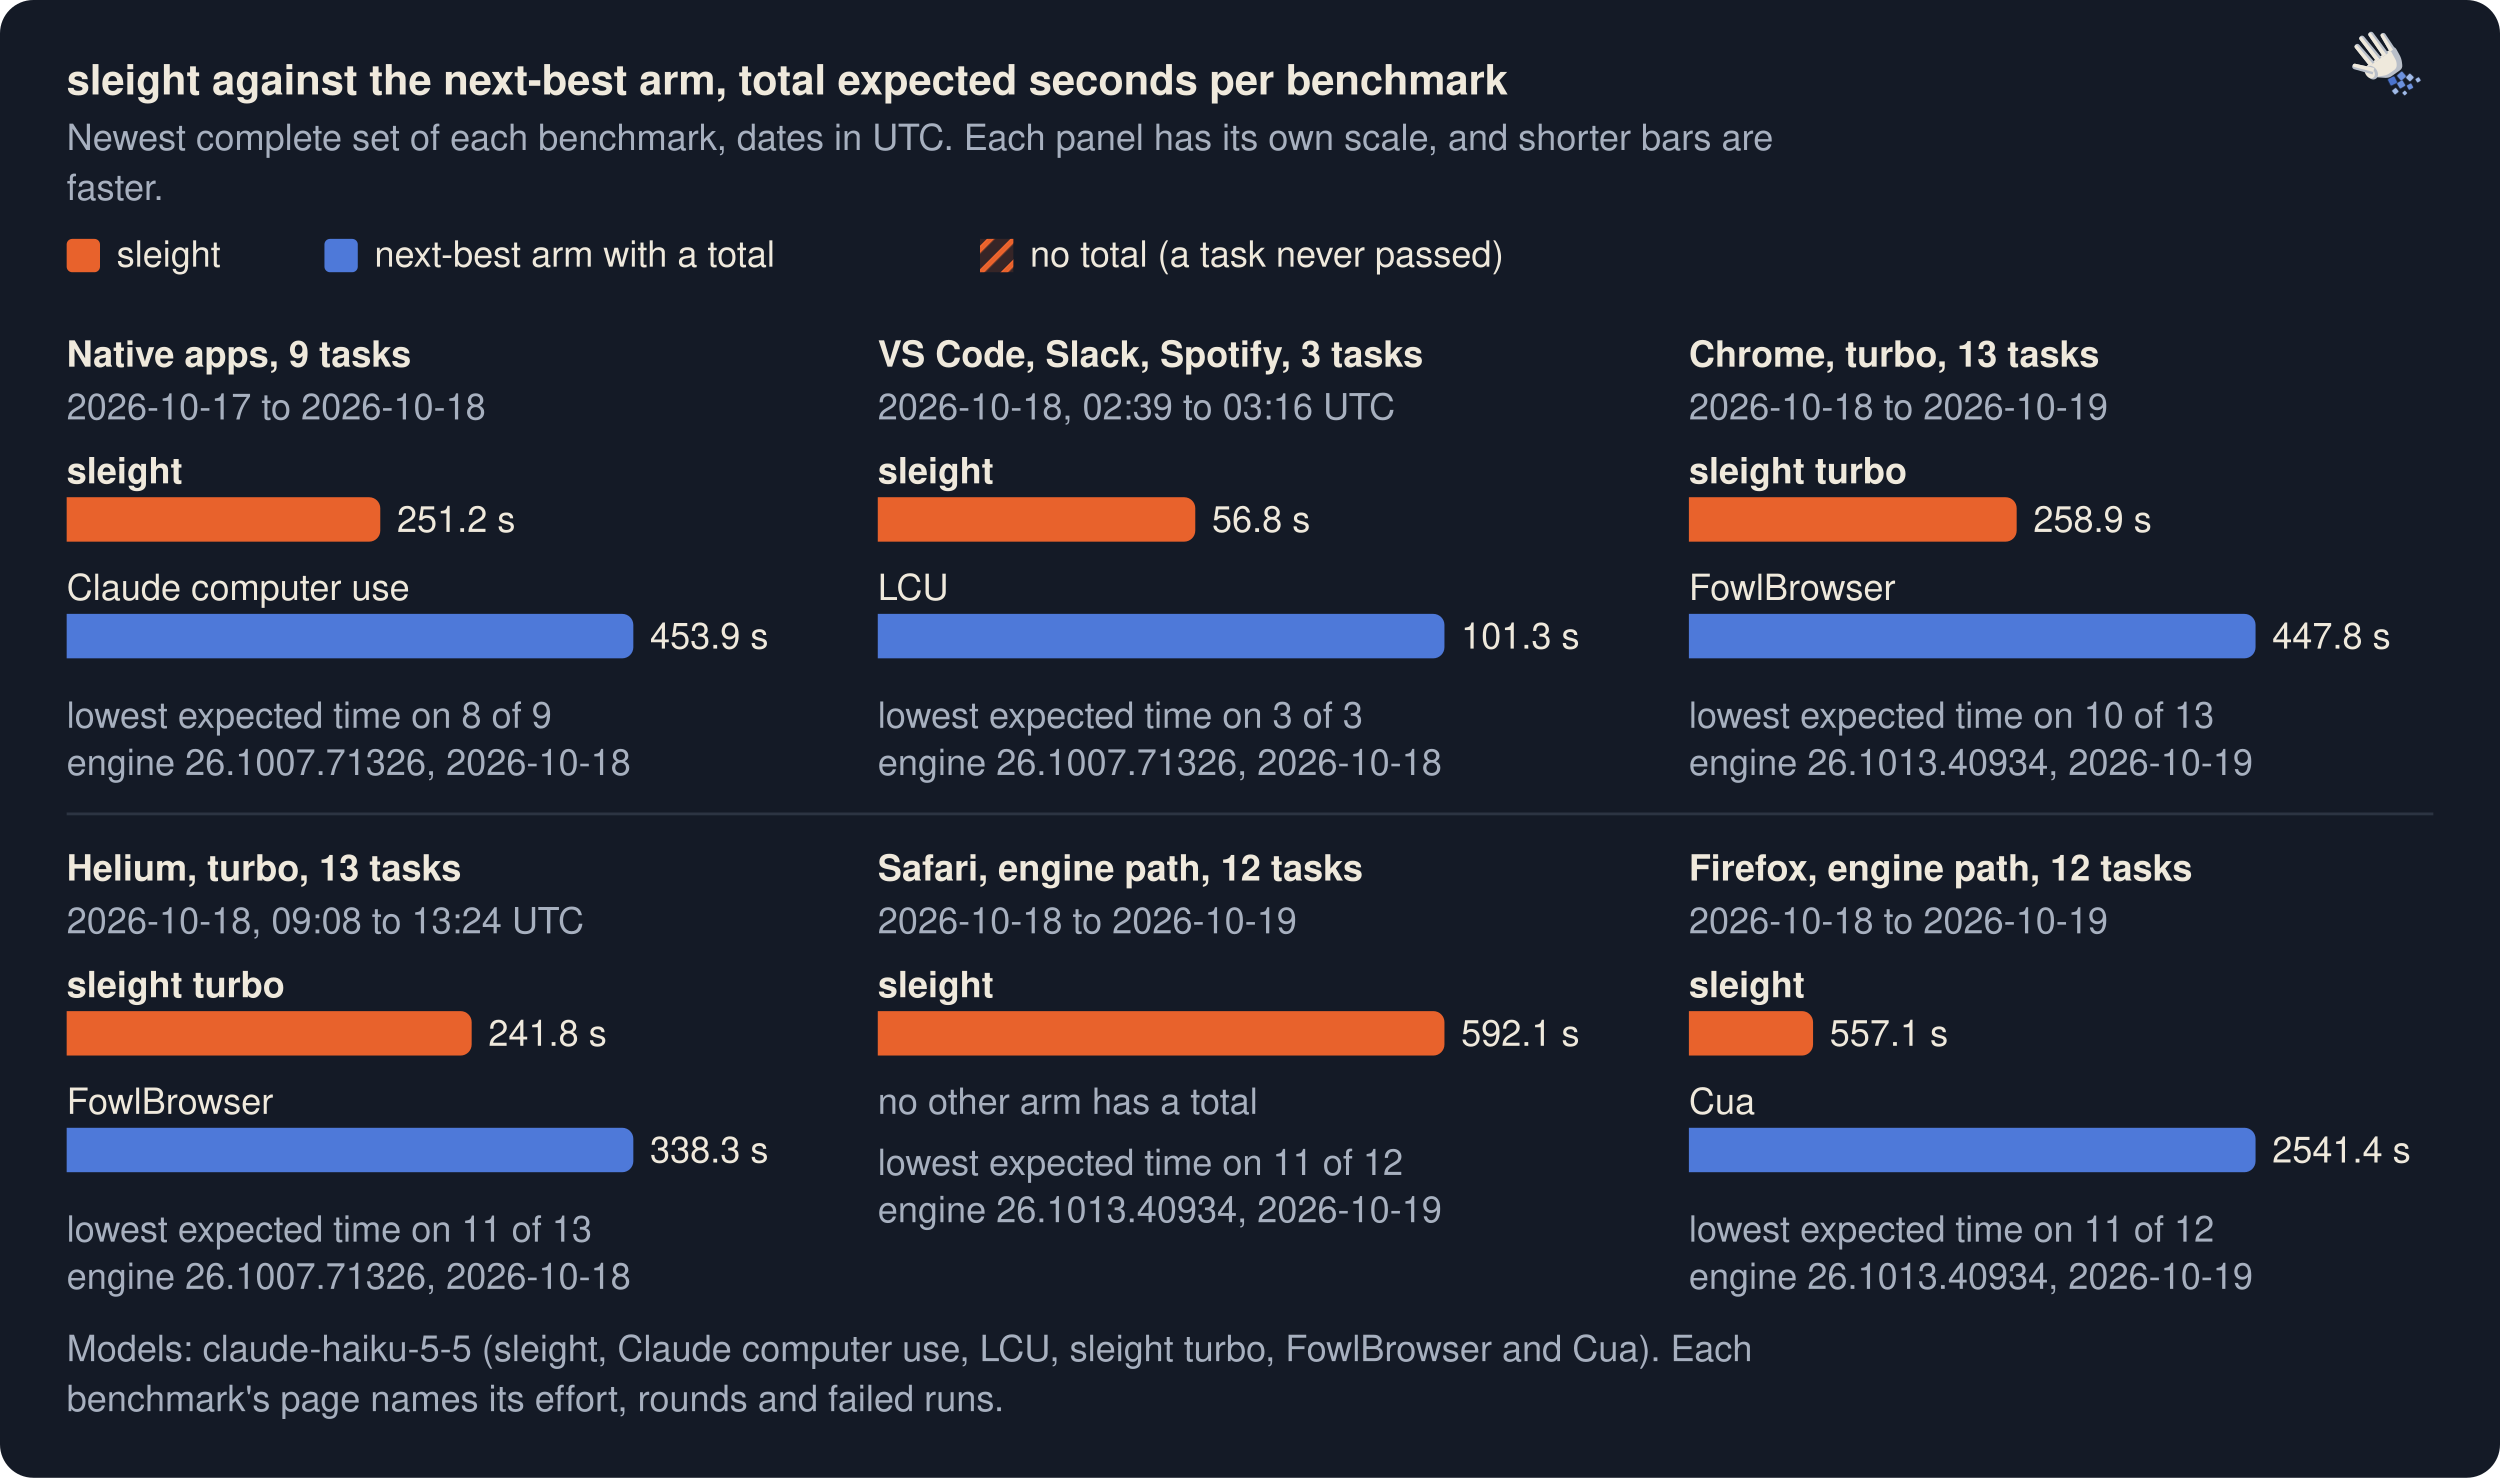
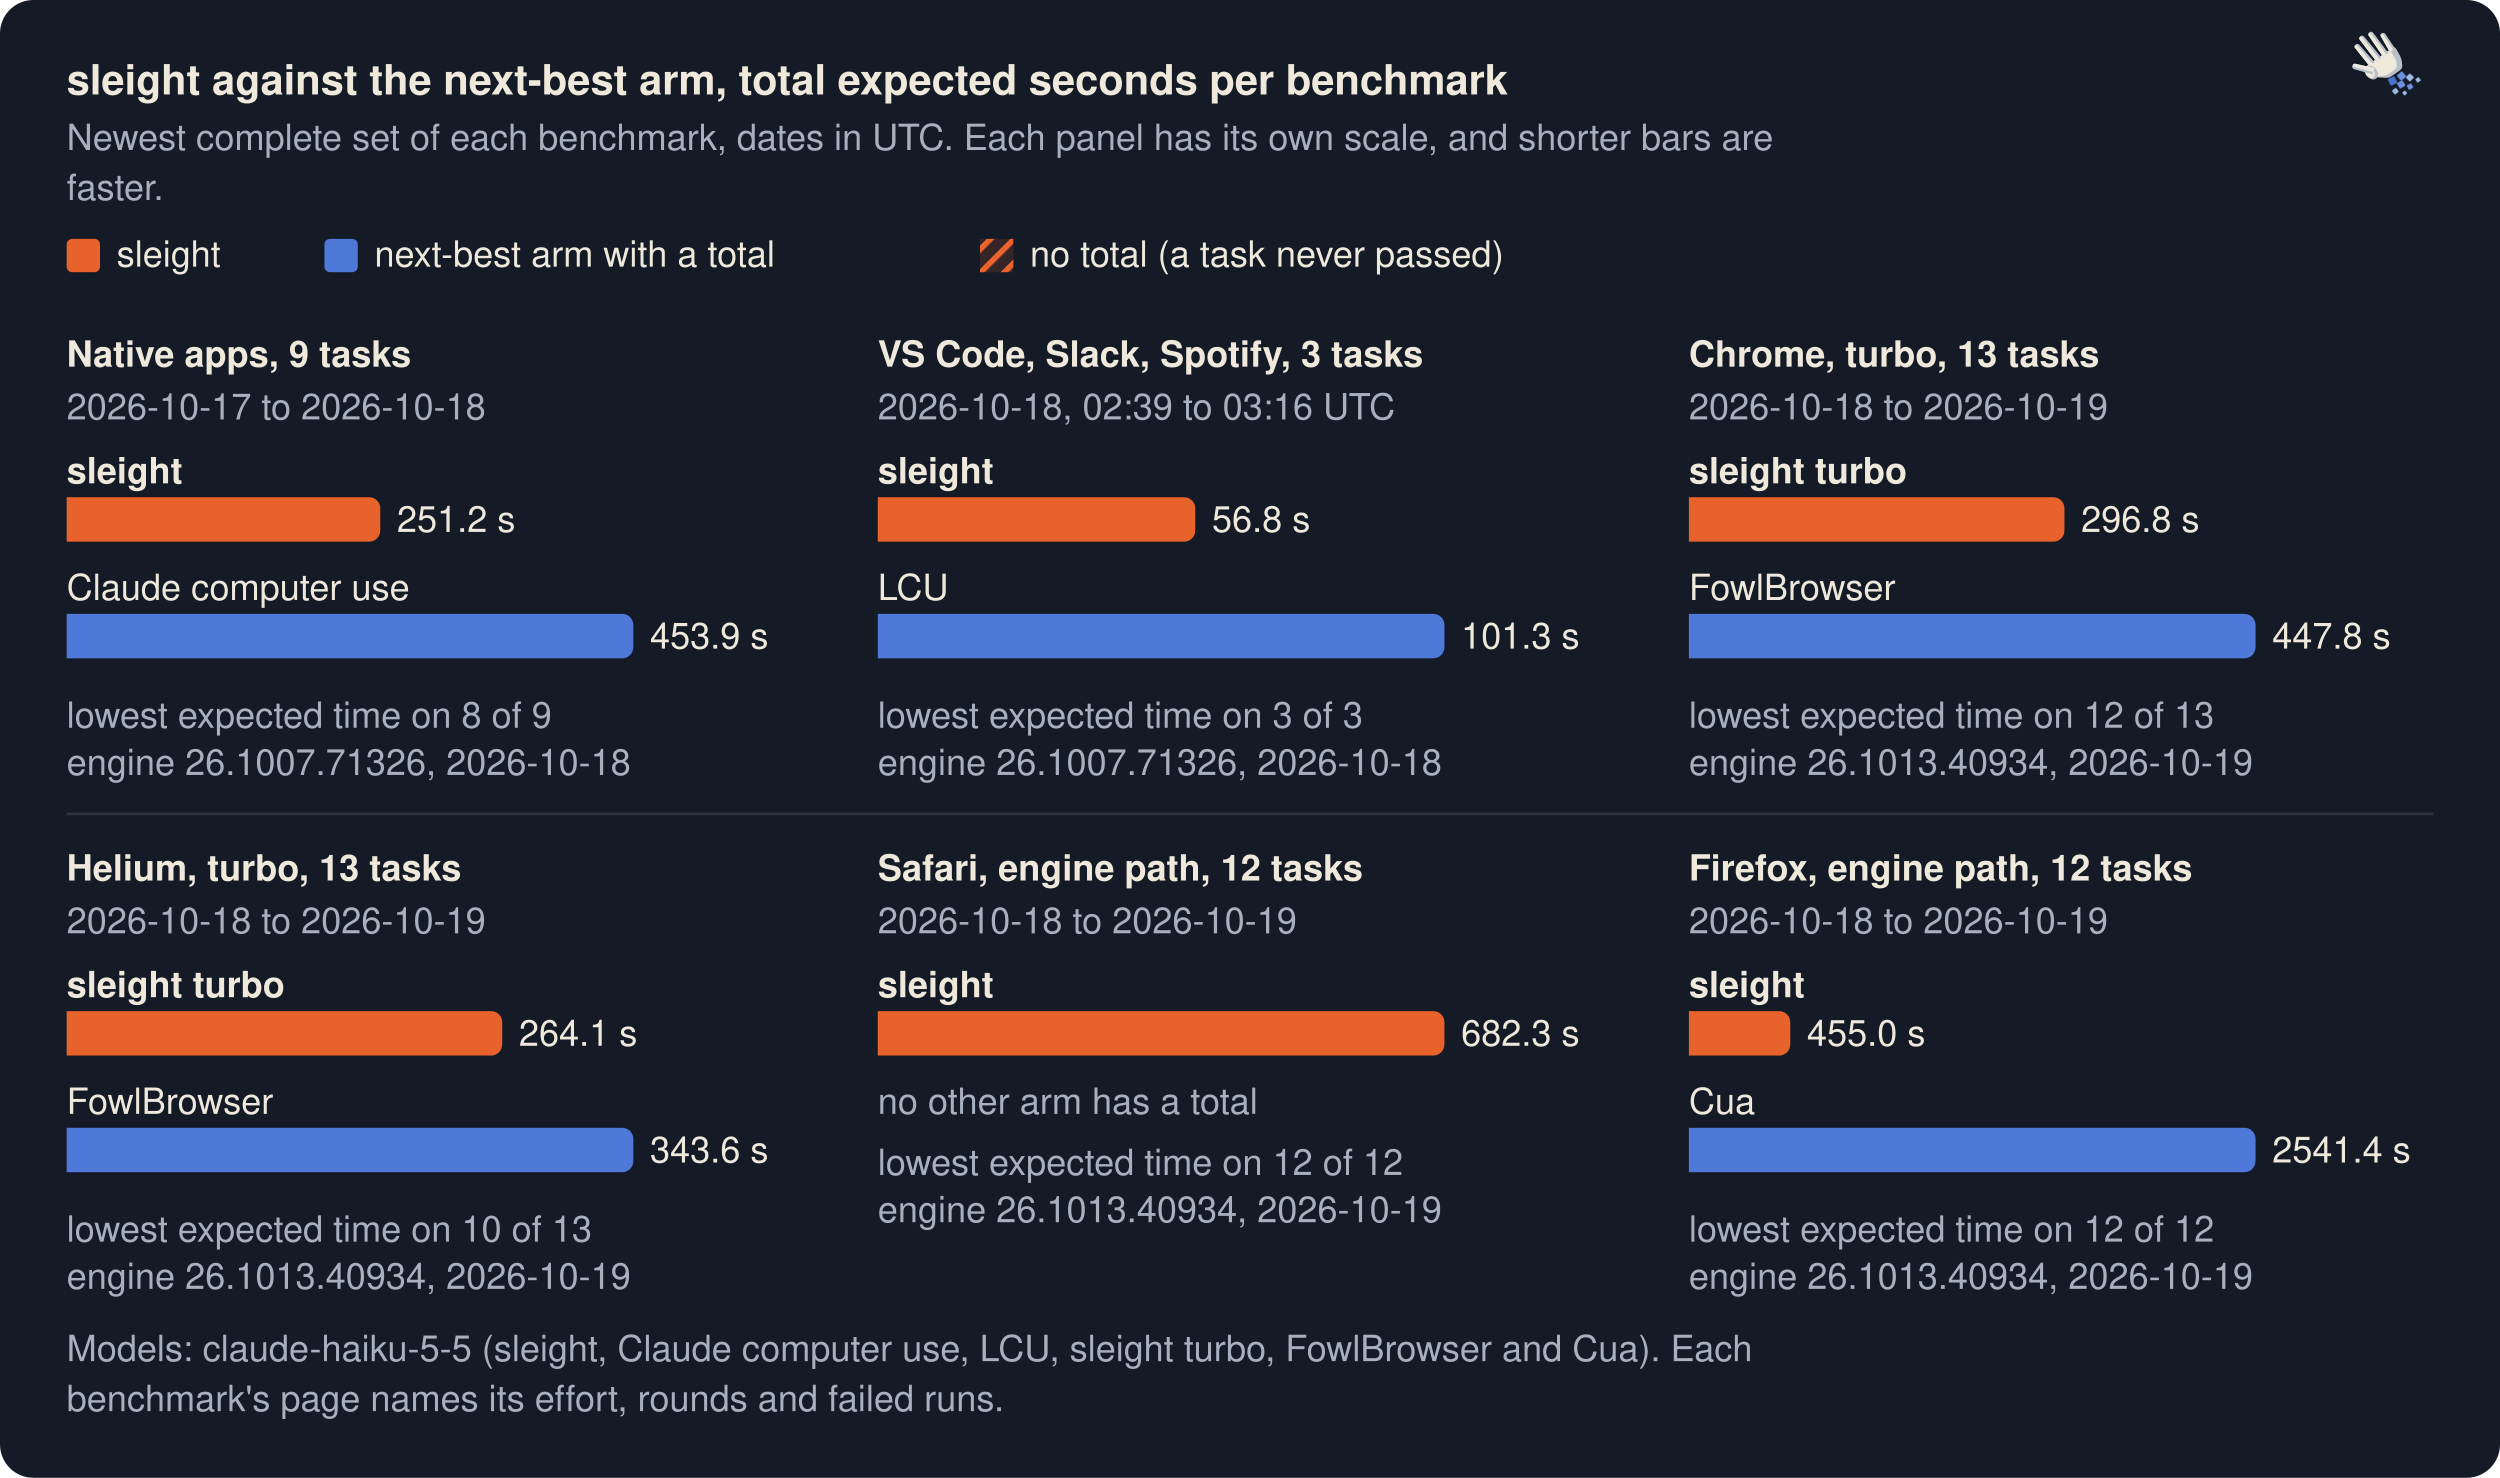
<svg xmlns="http://www.w3.org/2000/svg" viewBox="0 0 900 532" width="900" height="532" role="img" aria-labelledby="title desc">
  <style>
.bg{fill:#141A26}
text{font-family:-apple-system,"Segoe UI",Helvetica,Arial,sans-serif;font-size:13px;fill:#EFE9DC}
.t{font-size:15px;font-weight:600}
.b{font-weight:600}
.m{fill:#A7B0BF}
.g{stroke:#2C3442;stroke-width:1;fill:none}
.me{fill:#E8622C}
.ot{fill:#4E79D9}
.sl{fill:#9AA6B8}
.hme{stroke:#E8622C}
.hot{stroke:#4E79D9}
.hsl{stroke:#9AA6B8}
</style>
  <defs>
    <pattern id="h-me" width="6" height="6" patternUnits="userSpaceOnUse" patternTransform="rotate(45)">
      <line class="hme" x1="1" y1="0" x2="1" y2="6" stroke-width="2" />
    </pattern>
    <pattern id="h-ot" width="6" height="6" patternUnits="userSpaceOnUse" patternTransform="rotate(45)">
      <line class="hot" x1="1" y1="0" x2="1" y2="6" stroke-width="2" />
    </pattern>
    <pattern id="h-sl" width="6" height="6" patternUnits="userSpaceOnUse" patternTransform="rotate(45)">
      <line class="hsl" x1="1" y1="0" x2="1" y2="6" stroke-width="2" />
    </pattern>
  </defs>
  <rect class="bg" width="900" height="532" rx="12" />
  <text x="24" y="34" class="t">sleight against the next-best arm, total expected seconds per benchmark</text>
  <text x="24" y="54" class="m">Newest complete set of each benchmark, dates in UTC. Each panel has its own scale, and shorter bars are</text>
  <text x="24" y="72" class="m">faster.</text>
  <g transform="translate(840 8) scale(0.8)">
    <g transform="translate(0.6 0.6)">
      <g transform="translate(10 10) rotate(-35)">
        <g fill="#141A26" stroke="#141A26" fill-opacity="0.08" stroke-opacity="0.08" stroke-width="3" stroke-linejoin="round">
          <path d="M-2 12.39 Q-2.2 10.8 -0.6 10.8 L12.4 10.8 Q14 10.8 13.82 12.39 L13.48 15.41 Q13.3 17 12.56 18.42 L11.94 19.58 Q11.2 21 9.6 21 L5.2 21 Q3.6 21 2.35 20 L-0.15 18 Q-1.4 17 -1.6 15.41 Z" />
          <path d="M-3.8 14.6 A2.5 3.3 0 1 0 1.2 14.6 A2.5 3.3 0 1 0 -3.8 14.6 Z" />
          <path d="M0.83 13.52 L-5.04 7.13 A1.25 1.25 0 0 0 -6.93 8.76 L-1.43 15.48 Z" />
          <path d="M2.44 11.48 L1.3 1.09 A1.2 1.2 0 0 0 -1.09 1.3 L-0.44 11.72 Z" />
          <path d="M6.15 11.51 L5.17 -0.67 A1.2 1.2 0 0 0 2.77 -0.53 L3.25 11.69 Z" />
          <path d="M9.85 11.59 L9.51 0.29 A1.2 1.2 0 0 0 7.11 0.31 L6.95 11.61 Z" />
          <path d="M13.5 11.68 L13.68 3.81 A1.15 1.15 0 0 0 11.39 3.68 L10.7 11.52 Z" />
        </g>
        <g fill="#141A26" stroke="#141A26" fill-opacity="0.12" stroke-opacity="0.12" stroke-width="1.8" stroke-linejoin="round">
          <path d="M-2 12.39 Q-2.2 10.8 -0.6 10.8 L12.4 10.8 Q14 10.8 13.82 12.39 L13.48 15.41 Q13.3 17 12.56 18.42 L11.94 19.58 Q11.2 21 9.6 21 L5.2 21 Q3.6 21 2.35 20 L-0.15 18 Q-1.4 17 -1.6 15.41 Z" />
          <path d="M-3.8 14.6 A2.5 3.3 0 1 0 1.2 14.6 A2.5 3.3 0 1 0 -3.8 14.6 Z" />
          <path d="M0.83 13.52 L-5.04 7.13 A1.25 1.25 0 0 0 -6.93 8.76 L-1.43 15.48 Z" />
          <path d="M2.44 11.48 L1.3 1.09 A1.2 1.2 0 0 0 -1.09 1.3 L-0.44 11.72 Z" />
          <path d="M6.15 11.51 L5.17 -0.67 A1.2 1.2 0 0 0 2.77 -0.53 L3.25 11.69 Z" />
          <path d="M9.85 11.59 L9.51 0.29 A1.2 1.2 0 0 0 7.11 0.31 L6.95 11.61 Z" />
          <path d="M13.5 11.68 L13.68 3.81 A1.15 1.15 0 0 0 11.39 3.68 L10.7 11.52 Z" />
        </g>
        <g fill="#141A26" stroke="#141A26" fill-opacity="0.2" stroke-opacity="0.2" stroke-width="0.8" stroke-linejoin="round">
          <path d="M-2 12.39 Q-2.2 10.8 -0.6 10.8 L12.4 10.8 Q14 10.8 13.82 12.39 L13.48 15.41 Q13.3 17 12.56 18.42 L11.94 19.58 Q11.2 21 9.6 21 L5.2 21 Q3.6 21 2.35 20 L-0.15 18 Q-1.4 17 -1.6 15.41 Z" />
          <path d="M-3.8 14.6 A2.5 3.3 0 1 0 1.2 14.6 A2.5 3.3 0 1 0 -3.8 14.6 Z" />
          <path d="M0.83 13.52 L-5.04 7.13 A1.25 1.25 0 0 0 -6.93 8.76 L-1.43 15.48 Z" />
          <path d="M2.44 11.48 L1.3 1.09 A1.2 1.2 0 0 0 -1.09 1.3 L-0.44 11.72 Z" />
          <path d="M6.15 11.51 L5.17 -0.67 A1.2 1.2 0 0 0 2.77 -0.53 L3.25 11.69 Z" />
          <path d="M9.85 11.59 L9.51 0.29 A1.2 1.2 0 0 0 7.11 0.31 L6.95 11.61 Z" />
          <path d="M13.5 11.68 L13.68 3.81 A1.15 1.15 0 0 0 11.39 3.68 L10.7 11.52 Z" />
        </g>
      </g>
    </g>
    <g transform="translate(10 10) rotate(-35)">
      <rect x="-1.95" y="-1.95" width="3.9" height="3.9" rx="0.62" fill="#4E79D9" fill-opacity="0.2" transform="translate(4.2 23) rotate(8)" />
      <rect x="-1.6" y="-1.6" width="3.2" height="3.2" rx="0.51" fill="#4E79D9" fill-opacity="0.92" transform="translate(4.2 23) rotate(8)" />
      <rect x="-1.83" y="-1.83" width="3.66" height="3.66" rx="0.59" fill="#7299EA" fill-opacity="0.2" transform="translate(8.8 23.5) rotate(-6)" />
      <rect x="-1.5" y="-1.5" width="3" height="3" rx="0.48" fill="#7299EA" fill-opacity="0.92" transform="translate(8.8 23.5) rotate(-6)" />
      <rect x="-1.71" y="-1.71" width="3.42" height="3.42" rx="0.55" fill="#7299EA" fill-opacity="0.2" transform="translate(6.5 26.5) rotate(4)" />
      <rect x="-1.4" y="-1.4" width="2.8" height="2.8" rx="0.45" fill="#7299EA" fill-opacity="0.92" transform="translate(6.5 26.5) rotate(4)" />
      <rect x="-1.59" y="-1.59" width="3.17" height="3.17" rx="0.51" fill="#A9C4F5" fill-opacity="0.2" transform="translate(11.5 26.2) rotate(-11)" />
      <rect x="-1.3" y="-1.3" width="2.6" height="2.6" rx="0.42" fill="#A9C4F5" fill-opacity="0.92" transform="translate(11.5 26.2) rotate(-11)" />
      <rect x="-1.34" y="-1.34" width="2.68" height="2.68" rx="0.43" fill="#A9C4F5" fill-opacity="0.2" transform="translate(2.6 27.5) rotate(-4)" />
      <rect x="-1.1" y="-1.1" width="2.2" height="2.2" rx="0.35" fill="#A9C4F5" fill-opacity="0.92" transform="translate(2.6 27.5) rotate(-4)" />
      <rect x="-1.34" y="-1.34" width="2.68" height="2.68" rx="0.43" fill="#7299EA" fill-opacity="0.2" transform="translate(9.2 29.6) rotate(7)" />
      <rect x="-1.1" y="-1.1" width="2.2" height="2.2" rx="0.35" fill="#7299EA" fill-opacity="0.92" transform="translate(9.2 29.6) rotate(7)" />
      <rect x="-1.1" y="-1.1" width="2.2" height="2.2" rx="0.35" fill="#A9C4F5" fill-opacity="0.2" transform="translate(13.9 29.2) rotate(3)" />
      <rect x="-0.9" y="-0.9" width="1.8" height="1.8" rx="0.29" fill="#A9C4F5" fill-opacity="0.92" transform="translate(13.9 29.2) rotate(3)" />
      <rect x="-0.98" y="-0.98" width="1.95" height="1.95" rx="0.31" fill="#A9C4F5" fill-opacity="0.2" transform="translate(5.6 30.6) rotate(-8)" />
      <rect x="-0.8" y="-0.8" width="1.6" height="1.6" rx="0.26" fill="#A9C4F5" fill-opacity="0.92" transform="translate(5.6 30.6) rotate(-8)" />
    </g>
    <g transform="translate(10 10) rotate(-35)">
      <path d="M-2 12.39 Q-2.2 10.8 -0.6 10.8 L12.4 10.8 Q14 10.8 13.82 12.39 L13.48 15.41 Q13.3 17 12.56 18.42 L11.94 19.58 Q11.2 21 9.6 21 L5.2 21 Q3.6 21 2.35 20 L-0.15 18 Q-1.4 17 -1.6 15.41 Z" fill="#B9BFC9" />
      <path d="M-2.02 12.19 Q-2.2 10.8 -0.8 10.8 L10 10.8 Q11.4 10.8 11.24 12.19 L10.86 15.61 Q10.7 17 9.89 18.14 L9.81 18.26 Q9 19.4 7.6 19.4 L5 19.4 Q3.6 19.4 2.34 18.79 L-0.14 17.61 Q-1.4 17 -1.58 15.61 Z" fill="#EFE9DC" />
      <path d="M-3.8 14.6 A2.5 3.3 0 1 0 1.2 14.6 A2.5 3.3 0 1 0 -3.8 14.6 Z" fill="#B9BFC9" />
      <path d="M-4 14 A2 2.8 0 1 0 0 14 A2 2.8 0 1 0 -4 14 Z" fill="#EFE9DC" />
      <path d="M0.83 13.52 L-5.04 7.13 A1.25 1.25 0 0 0 -6.93 8.76 L-1.43 15.48 Z" fill="#B9BFC9" />
      <path d="M0.83 13.51 L-5.21 6.91 A0.78 0.78 0 0 0 -6.38 7.93 L-0.57 14.74 Z" fill="#EFE9DC" />
      <path d="M2.44 11.48 L1.3 1.09 A1.2 1.2 0 0 0 -1.09 1.3 L-0.44 11.72 Z" fill="#B9BFC9" />
      <path d="M1.35 11.58 L0.36 0.91 A0.74 0.74 0 0 0 -1.12 1.03 L-0.45 11.72 Z" fill="#EFE9DC" />
      <path d="M6.15 11.51 L5.17 -0.67 A1.2 1.2 0 0 0 2.77 -0.53 L3.25 11.69 Z" fill="#B9BFC9" />
      <path d="M5.05 11.59 L4.24 -0.88 A0.74 0.74 0 0 0 2.75 -0.8 L3.25 11.68 Z" fill="#EFE9DC" />
      <path d="M9.85 11.59 L9.51 0.29 A1.2 1.2 0 0 0 7.11 0.31 L6.95 11.61 Z" fill="#B9BFC9" />
      <path d="M8.75 11.6 L8.59 0.04 A0.74 0.74 0 0 0 7.1 0.04 L6.95 11.6 Z" fill="#EFE9DC" />
      <path d="M13.5 11.68 L13.68 3.81 A1.15 1.15 0 0 0 11.39 3.68 L10.7 11.52 Z" fill="#B9BFC9" />
      <path d="M12.43 11.63 L12.82 3.52 A0.71 0.71 0 0 0 11.39 3.42 L10.7 11.51 Z" fill="#EFE9DC" />
    </g>
  </g>
  <rect class="me" x="24" y="86" width="12" height="12" rx="2" />
  <text x="42" y="96">sleight</text>
  <rect class="ot" x="116.8" y="86" width="12" height="12" rx="2" />
  <text x="134.8" y="96">next-best arm with a total</text>
  <rect class="me" fill-opacity="0.16" x="352.8" y="86" width="12" height="12" />
  <rect fill="url(#h-me)" x="352.8" y="86" width="12" height="12" />
  <text x="370.8" y="96">no total (a task never passed)</text>
  <g transform="translate(24 118)">
    <text x="0" y="14" class="b">Native apps, 9 tasks</text>
    <text x="0" y="33" class="m">2026-10-17 to 2026-10-18</text>
    <text x="0" y="56" class="b">sleight</text>
    <path class="me" d="M0 61h108.9a4 4 0 0 1 4 4v8a4 4 0 0 1 -4 4h-108.9z" />
    <text x="118.9" y="73.5" data-family="native-claim" data-browser="" data-arm="sleight" data-kind="total">251.2 s</text>
    <text x="0" y="98">Claude computer use</text>
    <path class="ot" d="M0 103h200a4 4 0 0 1 4 4v8a4 4 0 0 1 -4 4h-200z" />
    <text x="210" y="115.5" data-family="native-claim" data-browser="" data-arm="claude-cu" data-kind="total">453.9 s</text>
    <text x="0" y="144" class="m">lowest expected time on 8 of 9</text>
    <text x="0" y="161" class="m">engine 26.1007.71326, 2026-10-18</text>
  </g>
  <g transform="translate(316 118)">
    <text x="0" y="14" class="b">VS Code, Slack, Spotify, 3 tasks</text>
    <text x="0" y="33" class="m">2026-10-18, 02:39 to 03:16 UTC</text>
    <text x="0" y="56" class="b">sleight</text>
    <path class="me" d="M0 61h110.3a4 4 0 0 1 4 4v8a4 4 0 0 1 -4 4h-110.3z" />
    <text x="120.3" y="73.5" data-family="app-claim" data-browser="" data-arm="sleight" data-kind="total">56.8 s</text>
    <text x="0" y="98">LCU</text>
    <path class="ot" d="M0 103h200a4 4 0 0 1 4 4v8a4 4 0 0 1 -4 4h-200z" />
    <text x="210" y="115.5" data-family="app-claim" data-browser="" data-arm="lcu" data-kind="total">101.3 s</text>
    <text x="0" y="144" class="m">lowest expected time on 3 of 3</text>
    <text x="0" y="161" class="m">engine 26.1007.71326, 2026-10-18</text>
  </g>
  <g transform="translate(608 118)">
    <text x="0" y="14" class="b">Chrome, turbo, 13 tasks</text>
    <text x="0" y="33" class="m">2026-10-18 to 2026-10-19</text>
    <text x="0" y="56" class="b">sleight turbo</text>
-     <path class="me" d="M0 61h114a4 4 0 0 1 4 4v8a4 4 0 0 1 -4 4h-114z" />
-     <text x="124" y="73.5" data-family="browser-turbo" data-browser="chrome" data-arm="sleight-turbo" data-kind="total">258.9 s</text>
+     <path class="me" d="M0 61h131.2a4 4 0 0 1 4 4v8a4 4 0 0 1 -4 4h-131.2z" />
+     <text x="141.2" y="73.5" data-family="browser-turbo" data-browser="chrome" data-arm="sleight-turbo" data-kind="total">296.8 s</text>
    <text x="0" y="98">FowlBrowser</text>
    <path class="ot" d="M0 103h200a4 4 0 0 1 4 4v8a4 4 0 0 1 -4 4h-200z" />
    <text x="210" y="115.5" data-family="browser-turbo" data-browser="chrome" data-arm="fowlbrowser" data-kind="total">447.8 s</text>
-     <text x="0" y="144" class="m">lowest expected time on 10 of 13</text>
+     <text x="0" y="144" class="m">lowest expected time on 12 of 13</text>
    <text x="0" y="161" class="m">engine 26.1013.40934, 2026-10-19</text>
  </g>
  <line class="g" x1="24" y1="293" x2="876" y2="293" />
  <g transform="translate(24 303)">
    <text x="0" y="14" class="b">Helium, turbo, 13 tasks</text>
-     <text x="0" y="33" class="m">2026-10-18, 09:08 to 13:24 UTC</text>
+     <text x="0" y="33" class="m">2026-10-18 to 2026-10-19</text>
    <text x="0" y="56" class="b">sleight turbo</text>
-     <path class="me" d="M0 61h141.8a4 4 0 0 1 4 4v8a4 4 0 0 1 -4 4h-141.8z" />
-     <text x="151.8" y="73.5" data-family="browser-turbo" data-browser="helium" data-arm="sleight-turbo" data-kind="total">241.8 s</text>
+     <path class="me" d="M0 61h152.8a4 4 0 0 1 4 4v8a4 4 0 0 1 -4 4h-152.8z" />
+     <text x="162.8" y="73.5" data-family="browser-turbo" data-browser="helium" data-arm="sleight-turbo" data-kind="total">264.1 s</text>
    <text x="0" y="98">FowlBrowser</text>
    <path class="ot" d="M0 103h200a4 4 0 0 1 4 4v8a4 4 0 0 1 -4 4h-200z" />
-     <text x="210" y="115.5" data-family="browser-turbo" data-browser="helium" data-arm="fowlbrowser" data-kind="total">338.3 s</text>
-     <text x="0" y="144" class="m">lowest expected time on 11 of 13</text>
-     <text x="0" y="161" class="m">engine 26.1007.71326, 2026-10-18</text>
+     <text x="210" y="115.5" data-family="browser-turbo" data-browser="helium" data-arm="fowlbrowser" data-kind="total">343.6 s</text>
+     <text x="0" y="144" class="m">lowest expected time on 10 of 13</text>
+     <text x="0" y="161" class="m">engine 26.1013.40934, 2026-10-19</text>
  </g>
  <g transform="translate(316 303)">
    <text x="0" y="14" class="b">Safari, engine path, 12 tasks</text>
    <text x="0" y="33" class="m">2026-10-18 to 2026-10-19</text>
    <text x="0" y="56" class="b">sleight</text>
    <path class="me" d="M0 61h200a4 4 0 0 1 4 4v8a4 4 0 0 1 -4 4h-200z" />
-     <text x="210" y="73.5" data-family="browser-race" data-browser="safari" data-arm="sleight" data-kind="total">592.1 s</text>
+     <text x="210" y="73.5" data-family="browser-race" data-browser="safari" data-arm="sleight" data-kind="total">682.3 s</text>
    <text x="0" y="98" class="m">no other arm has a total</text>
-     <text x="0" y="120" class="m">lowest expected time on 11 of 12</text>
+     <text x="0" y="120" class="m">lowest expected time on 12 of 12</text>
    <text x="0" y="137" class="m">engine 26.1013.40934, 2026-10-19</text>
  </g>
  <g transform="translate(608 303)">
    <text x="0" y="14" class="b">Firefox, engine path, 12 tasks</text>
    <text x="0" y="33" class="m">2026-10-18 to 2026-10-19</text>
    <text x="0" y="56" class="b">sleight</text>
-     <path class="me" d="M0 61h40.7a4 4 0 0 1 4 4v8a4 4 0 0 1 -4 4h-40.7z" />
-     <text x="50.7" y="73.5" data-family="browser-race" data-browser="firefox" data-arm="sleight" data-kind="total">557.1 s</text>
+     <path class="me" d="M0 61h32.5a4 4 0 0 1 4 4v8a4 4 0 0 1 -4 4h-32.5z" />
+     <text x="42.5" y="73.5" data-family="browser-race" data-browser="firefox" data-arm="sleight" data-kind="total">455.0 s</text>
    <text x="0" y="98">Cua</text>
    <path class="ot" d="M0 103h200a4 4 0 0 1 4 4v8a4 4 0 0 1 -4 4h-200z" />
    <text x="210" y="115.5" data-family="browser-race" data-browser="firefox" data-arm="cua" data-kind="total">2541.4 s</text>
-     <text x="0" y="144" class="m">lowest expected time on 11 of 12</text>
+     <text x="0" y="144" class="m">lowest expected time on 12 of 12</text>
    <text x="0" y="161" class="m">engine 26.1013.40934, 2026-10-19</text>
  </g>
  <text x="24" y="490" class="m">Models: claude-haiku-5-5 (sleight, Claude computer use, LCU, sleight turbo, FowlBrowser and Cua). Each</text>
  <text x="24" y="508" class="m">benchmark's page names its effort, rounds and failed runs.</text>
</svg>
